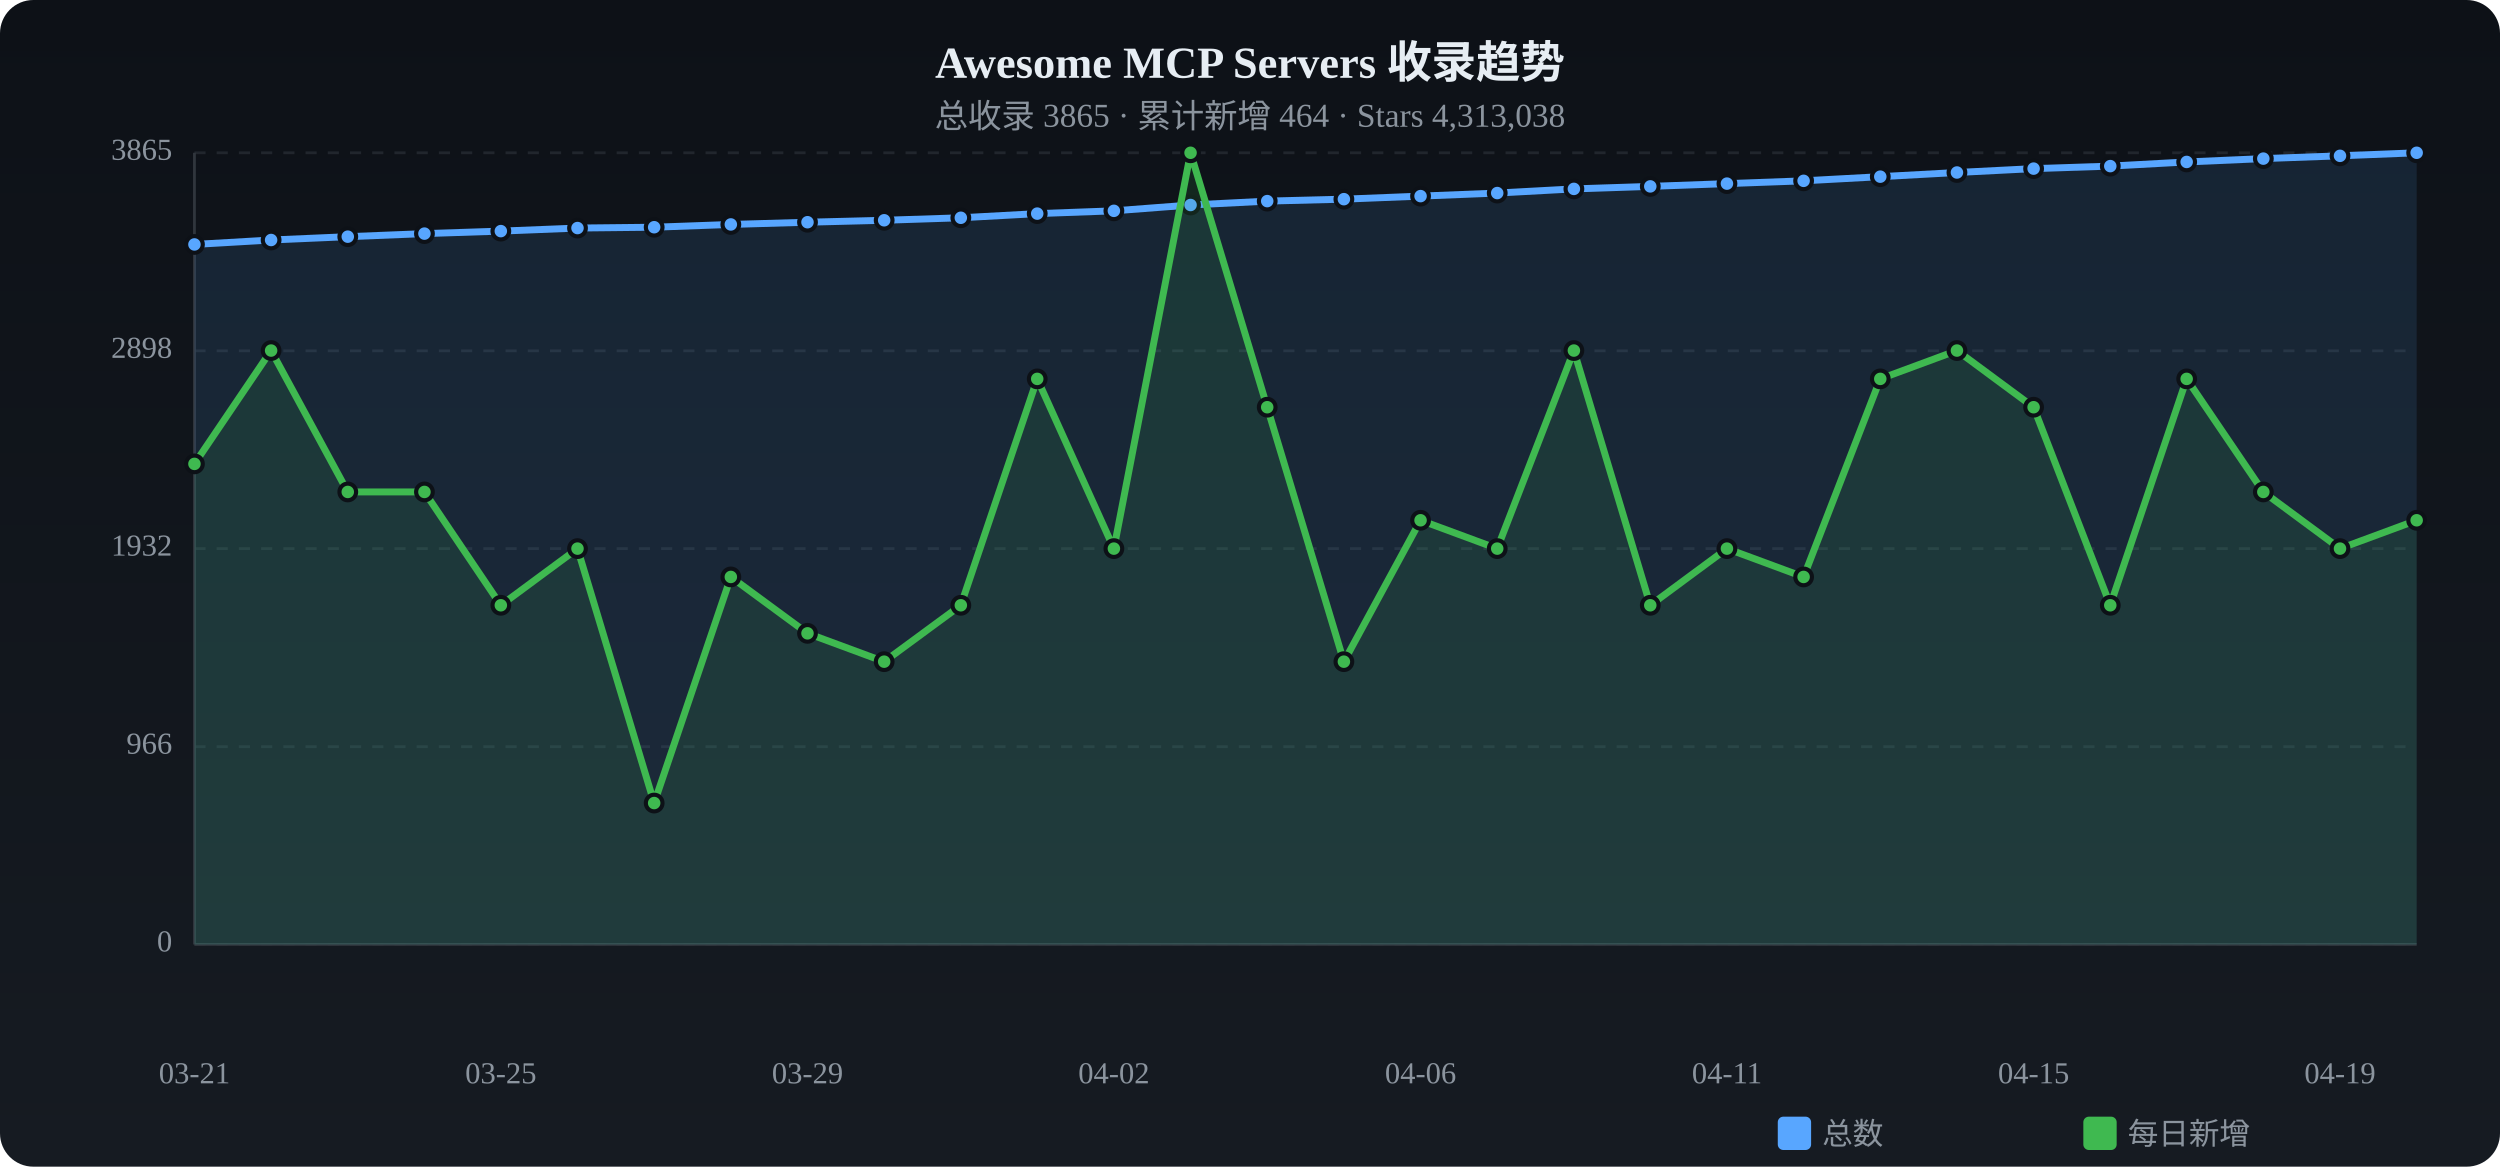
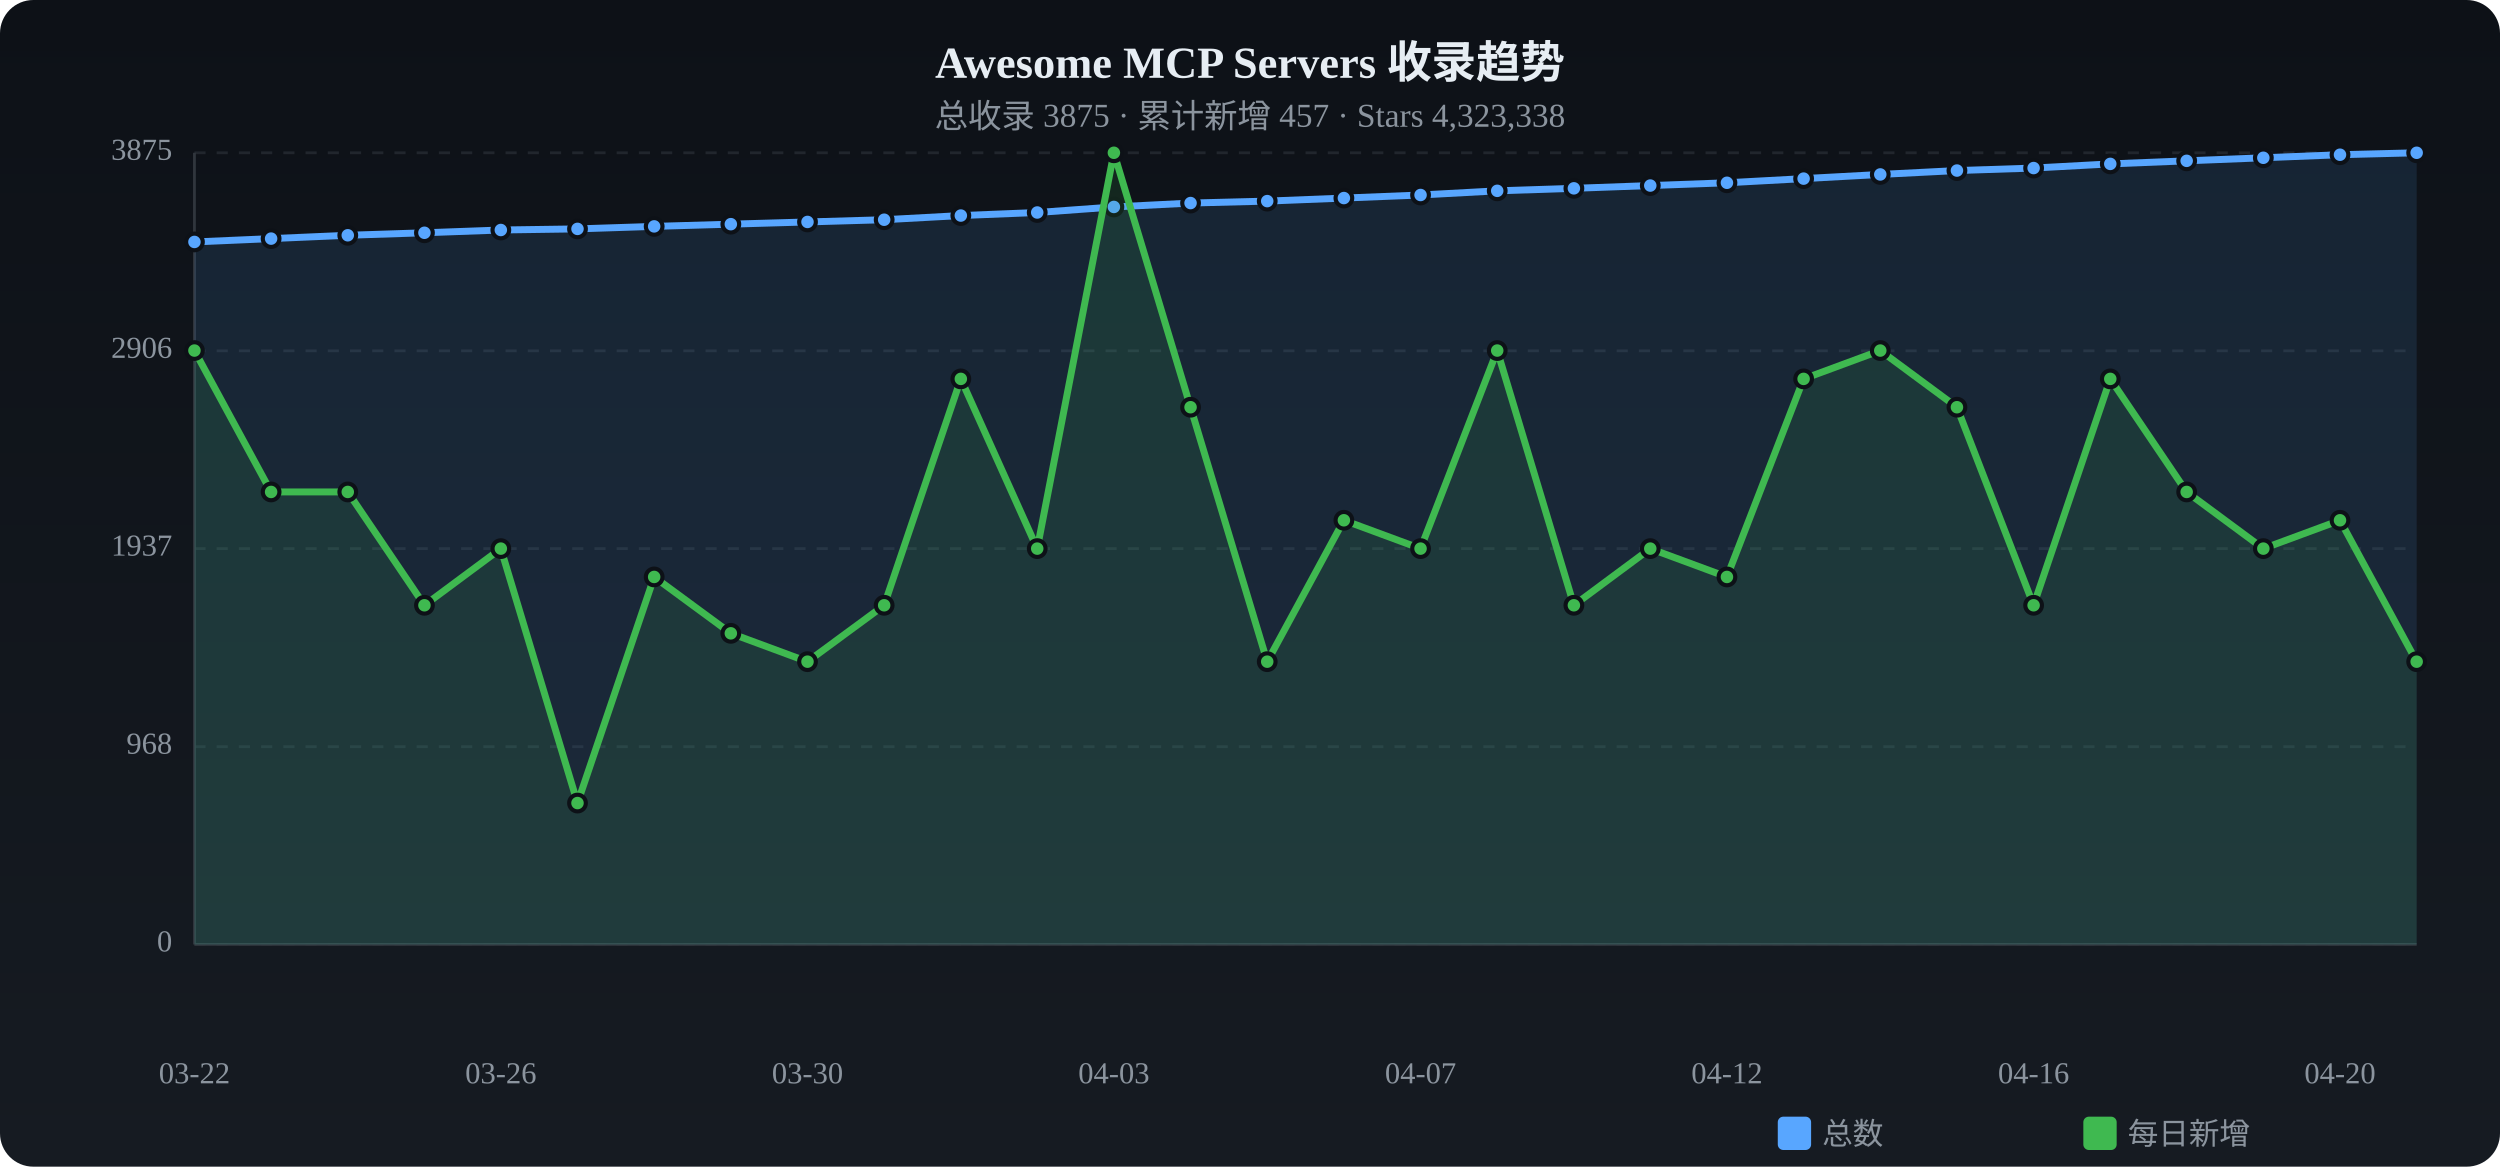
<svg xmlns="http://www.w3.org/2000/svg" viewBox="0 0 900 420" width="900" height="420">
  <defs>
    <linearGradient id="tbg" x1="0%" y1="0%" x2="0%" y2="100%">
      <stop offset="0%" stop-color="#0d1117" />
      <stop offset="100%" stop-color="#161b22" />
    </linearGradient>
  </defs>
  <rect width="900" height="420" rx="12" fill="url(#tbg)" />
  <text x="450.0" y="28" text-anchor="middle" fill="#e6edf3" font-size="16" font-weight="bold">Awesome MCP Servers 收录趋势</text>
-   <text x="450.0" y="46" text-anchor="middle" fill="#8b949e" font-size="12">总收录 3865 · 累计新增 464 · Stars 4,313,038</text>
+   <text x="450.0" y="46" text-anchor="middle" fill="#8b949e" font-size="12">总收录 3875 · 累计新增 457 · Stars 4,323,338</text>
  <text x="62" y="340.0" text-anchor="end" fill="#8b949e" font-size="11" dominant-baseline="middle">0</text>
  <line x1="70" y1="340.0" x2="870" y2="340.0" stroke="#21262d" stroke-dasharray="4 4" />
-   <text x="62" y="268.8" text-anchor="end" fill="#8b949e" font-size="11" dominant-baseline="middle">966</text>
+   <text x="62" y="268.8" text-anchor="end" fill="#8b949e" font-size="11" dominant-baseline="middle">968</text>
  <line x1="70" y1="268.8" x2="870" y2="268.8" stroke="#21262d" stroke-dasharray="4 4" />
-   <text x="62" y="197.5" text-anchor="end" fill="#8b949e" font-size="11" dominant-baseline="middle">1932</text>
+   <text x="62" y="197.5" text-anchor="end" fill="#8b949e" font-size="11" dominant-baseline="middle">1937</text>
  <line x1="70" y1="197.5" x2="870" y2="197.5" stroke="#21262d" stroke-dasharray="4 4" />
-   <text x="62" y="126.3" text-anchor="end" fill="#8b949e" font-size="11" dominant-baseline="middle">2898</text>
+   <text x="62" y="126.3" text-anchor="end" fill="#8b949e" font-size="11" dominant-baseline="middle">2906</text>
  <line x1="70" y1="126.3" x2="870" y2="126.3" stroke="#21262d" stroke-dasharray="4 4" />
-   <text x="62" y="55.0" text-anchor="end" fill="#8b949e" font-size="11" dominant-baseline="middle">3865</text>
+   <text x="62" y="55.0" text-anchor="end" fill="#8b949e" font-size="11" dominant-baseline="middle">3875</text>
  <line x1="70" y1="55.0" x2="870" y2="55.0" stroke="#21262d" stroke-dasharray="4 4" />
  <line x1="70" y1="55" x2="70" y2="340" stroke="#30363d" />
  <line x1="70" y1="340" x2="870" y2="340" stroke="#30363d" />
-   <path d="M70.0,88.0 L97.6,86.4 L125.2,85.2 L152.8,84.1 L180.3,83.2 L207.9,82.1 L235.5,81.8 L263.1,80.8 L290.7,80.0 L318.3,79.3 L345.9,78.4 L373.4,76.9 L401.0,75.9 L428.6,73.8 L456.2,72.4 L483.8,71.7 L511.4,70.6 L539.0,69.5 L566.6,68.0 L594.1,67.1 L621.7,66.1 L649.3,65.1 L676.9,63.6 L704.5,62.1 L732.1,60.7 L759.7,59.8 L787.2,58.3 L814.8,57.1 L842.4,56.1 L870.0,55.0 L870.0,340 L70.0,340 Z" fill="#58a6ff" opacity="0.12" />
-   <polyline points="70.0,88.0 97.6,86.4 125.2,85.2 152.8,84.1 180.3,83.2 207.9,82.1 235.5,81.8 263.1,80.8 290.7,80.0 318.3,79.3 345.9,78.4 373.4,76.9 401.0,75.9 428.6,73.8 456.2,72.4 483.8,71.7 511.4,70.6 539.0,69.5 566.6,68.0 594.1,67.1 621.7,66.1 649.3,65.1 676.9,63.6 704.5,62.1 732.1,60.7 759.7,59.8 787.2,58.3 814.8,57.1 842.4,56.1 870.0,55.0" fill="none" stroke="#58a6ff" stroke-width="2.5" stroke-linecap="round" stroke-linejoin="round" />
-   <circle cx="70.0" cy="88.0" r="3" fill="#58a6ff" stroke="#0d1117" stroke-width="1.5" />
-   <circle cx="97.6" cy="86.4" r="3" fill="#58a6ff" stroke="#0d1117" stroke-width="1.5" />
-   <circle cx="125.2" cy="85.2" r="3" fill="#58a6ff" stroke="#0d1117" stroke-width="1.5" />
-   <circle cx="152.8" cy="84.1" r="3" fill="#58a6ff" stroke="#0d1117" stroke-width="1.5" />
-   <circle cx="180.3" cy="83.2" r="3" fill="#58a6ff" stroke="#0d1117" stroke-width="1.5" />
-   <circle cx="207.9" cy="82.1" r="3" fill="#58a6ff" stroke="#0d1117" stroke-width="1.5" />
-   <circle cx="235.5" cy="81.8" r="3" fill="#58a6ff" stroke="#0d1117" stroke-width="1.5" />
-   <circle cx="263.1" cy="80.8" r="3" fill="#58a6ff" stroke="#0d1117" stroke-width="1.5" />
-   <circle cx="290.7" cy="80.0" r="3" fill="#58a6ff" stroke="#0d1117" stroke-width="1.5" />
-   <circle cx="318.3" cy="79.3" r="3" fill="#58a6ff" stroke="#0d1117" stroke-width="1.5" />
-   <circle cx="345.9" cy="78.4" r="3" fill="#58a6ff" stroke="#0d1117" stroke-width="1.5" />
-   <circle cx="373.4" cy="76.9" r="3" fill="#58a6ff" stroke="#0d1117" stroke-width="1.5" />
-   <circle cx="401.0" cy="75.9" r="3" fill="#58a6ff" stroke="#0d1117" stroke-width="1.5" />
-   <circle cx="428.6" cy="73.8" r="3" fill="#58a6ff" stroke="#0d1117" stroke-width="1.5" />
+   <path d="M70.0,87.1 L97.6,85.9 L125.2,84.7 L152.8,83.8 L180.3,82.8 L207.9,82.4 L235.5,81.5 L263.1,80.7 L290.7,79.9 L318.3,79.1 L345.9,77.6 L373.4,76.5 L401.0,74.5 L428.6,73.1 L456.2,72.4 L483.8,71.3 L511.4,70.2 L539.0,68.7 L566.6,67.8 L594.1,66.8 L621.7,65.8 L649.3,64.3 L676.9,62.8 L704.5,61.4 L732.1,60.5 L759.7,59.0 L787.2,57.9 L814.8,56.8 L842.4,55.7 L870.0,55.0 L870.0,340 L70.0,340 Z" fill="#58a6ff" opacity="0.12" />
+   <polyline points="70.0,87.1 97.6,85.9 125.2,84.7 152.8,83.8 180.3,82.8 207.9,82.4 235.5,81.5 263.1,80.7 290.7,79.9 318.3,79.1 345.9,77.6 373.4,76.5 401.0,74.5 428.6,73.1 456.2,72.4 483.8,71.3 511.4,70.2 539.0,68.7 566.6,67.8 594.1,66.8 621.7,65.8 649.3,64.3 676.9,62.8 704.5,61.4 732.1,60.5 759.7,59.0 787.2,57.9 814.8,56.8 842.4,55.7 870.0,55.0" fill="none" stroke="#58a6ff" stroke-width="2.5" stroke-linecap="round" stroke-linejoin="round" />
+   <circle cx="70.0" cy="87.1" r="3" fill="#58a6ff" stroke="#0d1117" stroke-width="1.5" />
+   <circle cx="97.6" cy="85.9" r="3" fill="#58a6ff" stroke="#0d1117" stroke-width="1.5" />
+   <circle cx="125.2" cy="84.7" r="3" fill="#58a6ff" stroke="#0d1117" stroke-width="1.5" />
+   <circle cx="152.8" cy="83.8" r="3" fill="#58a6ff" stroke="#0d1117" stroke-width="1.5" />
+   <circle cx="180.3" cy="82.8" r="3" fill="#58a6ff" stroke="#0d1117" stroke-width="1.5" />
+   <circle cx="207.9" cy="82.4" r="3" fill="#58a6ff" stroke="#0d1117" stroke-width="1.5" />
+   <circle cx="235.5" cy="81.5" r="3" fill="#58a6ff" stroke="#0d1117" stroke-width="1.5" />
+   <circle cx="263.1" cy="80.7" r="3" fill="#58a6ff" stroke="#0d1117" stroke-width="1.5" />
+   <circle cx="290.7" cy="79.9" r="3" fill="#58a6ff" stroke="#0d1117" stroke-width="1.5" />
+   <circle cx="318.3" cy="79.1" r="3" fill="#58a6ff" stroke="#0d1117" stroke-width="1.5" />
+   <circle cx="345.9" cy="77.6" r="3" fill="#58a6ff" stroke="#0d1117" stroke-width="1.5" />
+   <circle cx="373.4" cy="76.5" r="3" fill="#58a6ff" stroke="#0d1117" stroke-width="1.5" />
+   <circle cx="401.0" cy="74.5" r="3" fill="#58a6ff" stroke="#0d1117" stroke-width="1.5" />
+   <circle cx="428.6" cy="73.1" r="3" fill="#58a6ff" stroke="#0d1117" stroke-width="1.5" />
  <circle cx="456.2" cy="72.4" r="3" fill="#58a6ff" stroke="#0d1117" stroke-width="1.5" />
-   <circle cx="483.8" cy="71.7" r="3" fill="#58a6ff" stroke="#0d1117" stroke-width="1.5" />
-   <circle cx="511.4" cy="70.6" r="3" fill="#58a6ff" stroke="#0d1117" stroke-width="1.5" />
-   <circle cx="539.0" cy="69.5" r="3" fill="#58a6ff" stroke="#0d1117" stroke-width="1.5" />
-   <circle cx="566.6" cy="68.0" r="3" fill="#58a6ff" stroke="#0d1117" stroke-width="1.5" />
-   <circle cx="594.1" cy="67.1" r="3" fill="#58a6ff" stroke="#0d1117" stroke-width="1.5" />
-   <circle cx="621.7" cy="66.1" r="3" fill="#58a6ff" stroke="#0d1117" stroke-width="1.5" />
-   <circle cx="649.3" cy="65.1" r="3" fill="#58a6ff" stroke="#0d1117" stroke-width="1.5" />
-   <circle cx="676.9" cy="63.6" r="3" fill="#58a6ff" stroke="#0d1117" stroke-width="1.5" />
-   <circle cx="704.5" cy="62.1" r="3" fill="#58a6ff" stroke="#0d1117" stroke-width="1.5" />
-   <circle cx="732.1" cy="60.7" r="3" fill="#58a6ff" stroke="#0d1117" stroke-width="1.5" />
-   <circle cx="759.7" cy="59.8" r="3" fill="#58a6ff" stroke="#0d1117" stroke-width="1.5" />
-   <circle cx="787.2" cy="58.3" r="3" fill="#58a6ff" stroke="#0d1117" stroke-width="1.5" />
-   <circle cx="814.8" cy="57.1" r="3" fill="#58a6ff" stroke="#0d1117" stroke-width="1.5" />
-   <circle cx="842.4" cy="56.1" r="3" fill="#58a6ff" stroke="#0d1117" stroke-width="1.5" />
+   <circle cx="483.8" cy="71.3" r="3" fill="#58a6ff" stroke="#0d1117" stroke-width="1.5" />
+   <circle cx="511.4" cy="70.2" r="3" fill="#58a6ff" stroke="#0d1117" stroke-width="1.5" />
+   <circle cx="539.0" cy="68.7" r="3" fill="#58a6ff" stroke="#0d1117" stroke-width="1.5" />
+   <circle cx="566.6" cy="67.8" r="3" fill="#58a6ff" stroke="#0d1117" stroke-width="1.5" />
+   <circle cx="594.1" cy="66.8" r="3" fill="#58a6ff" stroke="#0d1117" stroke-width="1.5" />
+   <circle cx="621.7" cy="65.8" r="3" fill="#58a6ff" stroke="#0d1117" stroke-width="1.5" />
+   <circle cx="649.3" cy="64.3" r="3" fill="#58a6ff" stroke="#0d1117" stroke-width="1.5" />
+   <circle cx="676.9" cy="62.8" r="3" fill="#58a6ff" stroke="#0d1117" stroke-width="1.5" />
+   <circle cx="704.5" cy="61.4" r="3" fill="#58a6ff" stroke="#0d1117" stroke-width="1.5" />
+   <circle cx="732.1" cy="60.5" r="3" fill="#58a6ff" stroke="#0d1117" stroke-width="1.5" />
+   <circle cx="759.7" cy="59.0" r="3" fill="#58a6ff" stroke="#0d1117" stroke-width="1.5" />
+   <circle cx="787.2" cy="57.9" r="3" fill="#58a6ff" stroke="#0d1117" stroke-width="1.5" />
+   <circle cx="814.8" cy="56.8" r="3" fill="#58a6ff" stroke="#0d1117" stroke-width="1.5" />
+   <circle cx="842.4" cy="55.7" r="3" fill="#58a6ff" stroke="#0d1117" stroke-width="1.5" />
  <circle cx="870.0" cy="55.0" r="3" fill="#58a6ff" stroke="#0d1117" stroke-width="1.5" />
-   <path d="M70.0,167.0 L97.6,126.2 L125.2,177.1 L152.8,177.1 L180.3,217.9 L207.9,197.5 L235.5,289.1 L263.1,207.7 L290.7,228.0 L318.3,238.2 L345.9,217.9 L373.4,136.4 L401.0,197.5 L428.6,55.0 L456.2,146.6 L483.8,238.2 L511.4,187.3 L539.0,197.5 L566.6,126.2 L594.1,217.9 L621.7,197.5 L649.3,207.7 L676.9,136.4 L704.5,126.2 L732.1,146.6 L759.7,217.9 L787.2,136.4 L814.8,177.1 L842.4,197.5 L870.0,187.3 L870.0,340 L70.0,340 Z" fill="#3fb950" opacity="0.12" />
-   <polyline points="70.0,167.0 97.6,126.2 125.2,177.1 152.8,177.1 180.3,217.9 207.9,197.5 235.5,289.1 263.1,207.7 290.7,228.0 318.3,238.2 345.9,217.9 373.4,136.4 401.0,197.5 428.6,55.0 456.2,146.6 483.8,238.2 511.4,187.3 539.0,197.5 566.6,126.2 594.1,217.9 621.7,197.5 649.3,207.7 676.9,136.4 704.5,126.2 732.1,146.6 759.7,217.9 787.2,136.4 814.8,177.1 842.4,197.5 870.0,187.3" fill="none" stroke="#3fb950" stroke-width="2.5" stroke-linecap="round" stroke-linejoin="round" />
-   <circle cx="70.0" cy="167.0" r="3" fill="#3fb950" stroke="#0d1117" stroke-width="1.5" />
-   <circle cx="97.6" cy="126.2" r="3" fill="#3fb950" stroke="#0d1117" stroke-width="1.5" />
+   <path d="M70.0,126.2 L97.6,177.1 L125.2,177.1 L152.8,217.9 L180.3,197.5 L207.9,289.1 L235.5,207.7 L263.1,228.0 L290.7,238.2 L318.3,217.9 L345.9,136.4 L373.4,197.5 L401.0,55.0 L428.6,146.6 L456.2,238.2 L483.8,187.3 L511.4,197.5 L539.0,126.2 L566.6,217.9 L594.1,197.5 L621.7,207.7 L649.3,136.4 L676.9,126.2 L704.5,146.6 L732.1,217.9 L759.7,136.4 L787.2,177.1 L814.8,197.5 L842.4,187.3 L870.0,238.2 L870.0,340 L70.0,340 Z" fill="#3fb950" opacity="0.12" />
+   <polyline points="70.0,126.2 97.6,177.1 125.2,177.1 152.8,217.9 180.3,197.5 207.9,289.1 235.5,207.7 263.1,228.0 290.7,238.2 318.3,217.9 345.9,136.4 373.4,197.5 401.0,55.0 428.6,146.6 456.2,238.2 483.8,187.3 511.4,197.5 539.0,126.2 566.6,217.9 594.1,197.5 621.7,207.7 649.3,136.4 676.9,126.2 704.5,146.6 732.1,217.9 759.7,136.4 787.2,177.1 814.8,197.5 842.4,187.3 870.0,238.2" fill="none" stroke="#3fb950" stroke-width="2.5" stroke-linecap="round" stroke-linejoin="round" />
+   <circle cx="70.0" cy="126.2" r="3" fill="#3fb950" stroke="#0d1117" stroke-width="1.5" />
+   <circle cx="97.6" cy="177.1" r="3" fill="#3fb950" stroke="#0d1117" stroke-width="1.5" />
  <circle cx="125.2" cy="177.1" r="3" fill="#3fb950" stroke="#0d1117" stroke-width="1.5" />
-   <circle cx="152.8" cy="177.1" r="3" fill="#3fb950" stroke="#0d1117" stroke-width="1.5" />
-   <circle cx="180.3" cy="217.9" r="3" fill="#3fb950" stroke="#0d1117" stroke-width="1.5" />
-   <circle cx="207.9" cy="197.5" r="3" fill="#3fb950" stroke="#0d1117" stroke-width="1.5" />
-   <circle cx="235.5" cy="289.1" r="3" fill="#3fb950" stroke="#0d1117" stroke-width="1.5" />
-   <circle cx="263.1" cy="207.7" r="3" fill="#3fb950" stroke="#0d1117" stroke-width="1.5" />
-   <circle cx="290.7" cy="228.0" r="3" fill="#3fb950" stroke="#0d1117" stroke-width="1.5" />
-   <circle cx="318.3" cy="238.2" r="3" fill="#3fb950" stroke="#0d1117" stroke-width="1.5" />
-   <circle cx="345.9" cy="217.9" r="3" fill="#3fb950" stroke="#0d1117" stroke-width="1.5" />
-   <circle cx="373.4" cy="136.4" r="3" fill="#3fb950" stroke="#0d1117" stroke-width="1.5" />
-   <circle cx="401.0" cy="197.5" r="3" fill="#3fb950" stroke="#0d1117" stroke-width="1.5" />
-   <circle cx="428.6" cy="55.0" r="3" fill="#3fb950" stroke="#0d1117" stroke-width="1.5" />
-   <circle cx="456.2" cy="146.6" r="3" fill="#3fb950" stroke="#0d1117" stroke-width="1.5" />
-   <circle cx="483.8" cy="238.2" r="3" fill="#3fb950" stroke="#0d1117" stroke-width="1.5" />
-   <circle cx="511.4" cy="187.3" r="3" fill="#3fb950" stroke="#0d1117" stroke-width="1.5" />
-   <circle cx="539.0" cy="197.5" r="3" fill="#3fb950" stroke="#0d1117" stroke-width="1.5" />
-   <circle cx="566.6" cy="126.2" r="3" fill="#3fb950" stroke="#0d1117" stroke-width="1.5" />
-   <circle cx="594.1" cy="217.9" r="3" fill="#3fb950" stroke="#0d1117" stroke-width="1.5" />
-   <circle cx="621.7" cy="197.5" r="3" fill="#3fb950" stroke="#0d1117" stroke-width="1.5" />
-   <circle cx="649.3" cy="207.7" r="3" fill="#3fb950" stroke="#0d1117" stroke-width="1.5" />
-   <circle cx="676.9" cy="136.4" r="3" fill="#3fb950" stroke="#0d1117" stroke-width="1.5" />
-   <circle cx="704.5" cy="126.2" r="3" fill="#3fb950" stroke="#0d1117" stroke-width="1.5" />
-   <circle cx="732.1" cy="146.6" r="3" fill="#3fb950" stroke="#0d1117" stroke-width="1.5" />
-   <circle cx="759.7" cy="217.9" r="3" fill="#3fb950" stroke="#0d1117" stroke-width="1.5" />
-   <circle cx="787.2" cy="136.4" r="3" fill="#3fb950" stroke="#0d1117" stroke-width="1.5" />
-   <circle cx="814.8" cy="177.1" r="3" fill="#3fb950" stroke="#0d1117" stroke-width="1.5" />
-   <circle cx="842.4" cy="197.5" r="3" fill="#3fb950" stroke="#0d1117" stroke-width="1.5" />
-   <circle cx="870.0" cy="187.3" r="3" fill="#3fb950" stroke="#0d1117" stroke-width="1.5" />
-   <text x="70.0" y="390" text-anchor="middle" fill="#8b949e" font-size="11">03-21</text>
-   <text x="180.3" y="390" text-anchor="middle" fill="#8b949e" font-size="11">03-25</text>
-   <text x="290.7" y="390" text-anchor="middle" fill="#8b949e" font-size="11">03-29</text>
-   <text x="401.0" y="390" text-anchor="middle" fill="#8b949e" font-size="11">04-02</text>
-   <text x="511.4" y="390" text-anchor="middle" fill="#8b949e" font-size="11">04-06</text>
-   <text x="621.7" y="390" text-anchor="middle" fill="#8b949e" font-size="11">04-11</text>
-   <text x="732.1" y="390" text-anchor="middle" fill="#8b949e" font-size="11">04-15</text>
-   <text x="842.4" y="390" text-anchor="middle" fill="#8b949e" font-size="11">04-19</text>
+   <circle cx="152.8" cy="217.9" r="3" fill="#3fb950" stroke="#0d1117" stroke-width="1.5" />
+   <circle cx="180.3" cy="197.5" r="3" fill="#3fb950" stroke="#0d1117" stroke-width="1.5" />
+   <circle cx="207.9" cy="289.1" r="3" fill="#3fb950" stroke="#0d1117" stroke-width="1.5" />
+   <circle cx="235.5" cy="207.7" r="3" fill="#3fb950" stroke="#0d1117" stroke-width="1.5" />
+   <circle cx="263.1" cy="228.0" r="3" fill="#3fb950" stroke="#0d1117" stroke-width="1.5" />
+   <circle cx="290.7" cy="238.2" r="3" fill="#3fb950" stroke="#0d1117" stroke-width="1.5" />
+   <circle cx="318.3" cy="217.9" r="3" fill="#3fb950" stroke="#0d1117" stroke-width="1.5" />
+   <circle cx="345.9" cy="136.4" r="3" fill="#3fb950" stroke="#0d1117" stroke-width="1.5" />
+   <circle cx="373.4" cy="197.5" r="3" fill="#3fb950" stroke="#0d1117" stroke-width="1.5" />
+   <circle cx="401.0" cy="55.0" r="3" fill="#3fb950" stroke="#0d1117" stroke-width="1.5" />
+   <circle cx="428.6" cy="146.6" r="3" fill="#3fb950" stroke="#0d1117" stroke-width="1.5" />
+   <circle cx="456.2" cy="238.2" r="3" fill="#3fb950" stroke="#0d1117" stroke-width="1.5" />
+   <circle cx="483.8" cy="187.3" r="3" fill="#3fb950" stroke="#0d1117" stroke-width="1.5" />
+   <circle cx="511.4" cy="197.5" r="3" fill="#3fb950" stroke="#0d1117" stroke-width="1.5" />
+   <circle cx="539.0" cy="126.2" r="3" fill="#3fb950" stroke="#0d1117" stroke-width="1.5" />
+   <circle cx="566.6" cy="217.9" r="3" fill="#3fb950" stroke="#0d1117" stroke-width="1.5" />
+   <circle cx="594.1" cy="197.5" r="3" fill="#3fb950" stroke="#0d1117" stroke-width="1.5" />
+   <circle cx="621.7" cy="207.7" r="3" fill="#3fb950" stroke="#0d1117" stroke-width="1.5" />
+   <circle cx="649.3" cy="136.4" r="3" fill="#3fb950" stroke="#0d1117" stroke-width="1.5" />
+   <circle cx="676.9" cy="126.2" r="3" fill="#3fb950" stroke="#0d1117" stroke-width="1.5" />
+   <circle cx="704.5" cy="146.6" r="3" fill="#3fb950" stroke="#0d1117" stroke-width="1.5" />
+   <circle cx="732.1" cy="217.9" r="3" fill="#3fb950" stroke="#0d1117" stroke-width="1.5" />
+   <circle cx="759.7" cy="136.4" r="3" fill="#3fb950" stroke="#0d1117" stroke-width="1.5" />
+   <circle cx="787.2" cy="177.1" r="3" fill="#3fb950" stroke="#0d1117" stroke-width="1.5" />
+   <circle cx="814.8" cy="197.5" r="3" fill="#3fb950" stroke="#0d1117" stroke-width="1.5" />
+   <circle cx="842.4" cy="187.3" r="3" fill="#3fb950" stroke="#0d1117" stroke-width="1.5" />
+   <circle cx="870.0" cy="238.2" r="3" fill="#3fb950" stroke="#0d1117" stroke-width="1.5" />
+   <text x="70.0" y="390" text-anchor="middle" fill="#8b949e" font-size="11">03-22</text>
+   <text x="180.3" y="390" text-anchor="middle" fill="#8b949e" font-size="11">03-26</text>
+   <text x="290.7" y="390" text-anchor="middle" fill="#8b949e" font-size="11">03-30</text>
+   <text x="401.0" y="390" text-anchor="middle" fill="#8b949e" font-size="11">04-03</text>
+   <text x="511.4" y="390" text-anchor="middle" fill="#8b949e" font-size="11">04-07</text>
+   <text x="621.7" y="390" text-anchor="middle" fill="#8b949e" font-size="11">04-12</text>
+   <text x="732.1" y="390" text-anchor="middle" fill="#8b949e" font-size="11">04-16</text>
+   <text x="842.4" y="390" text-anchor="middle" fill="#8b949e" font-size="11">04-20</text>
  <rect x="640" y="402" width="12" height="12" rx="2" fill="#58a6ff" />
  <text x="656" y="412" fill="#8b949e" font-size="11">总数</text>
  <rect x="750" y="402" width="12" height="12" rx="2" fill="#3fb950" />
  <text x="766" y="412" fill="#8b949e" font-size="11">每日新增</text>
</svg>
